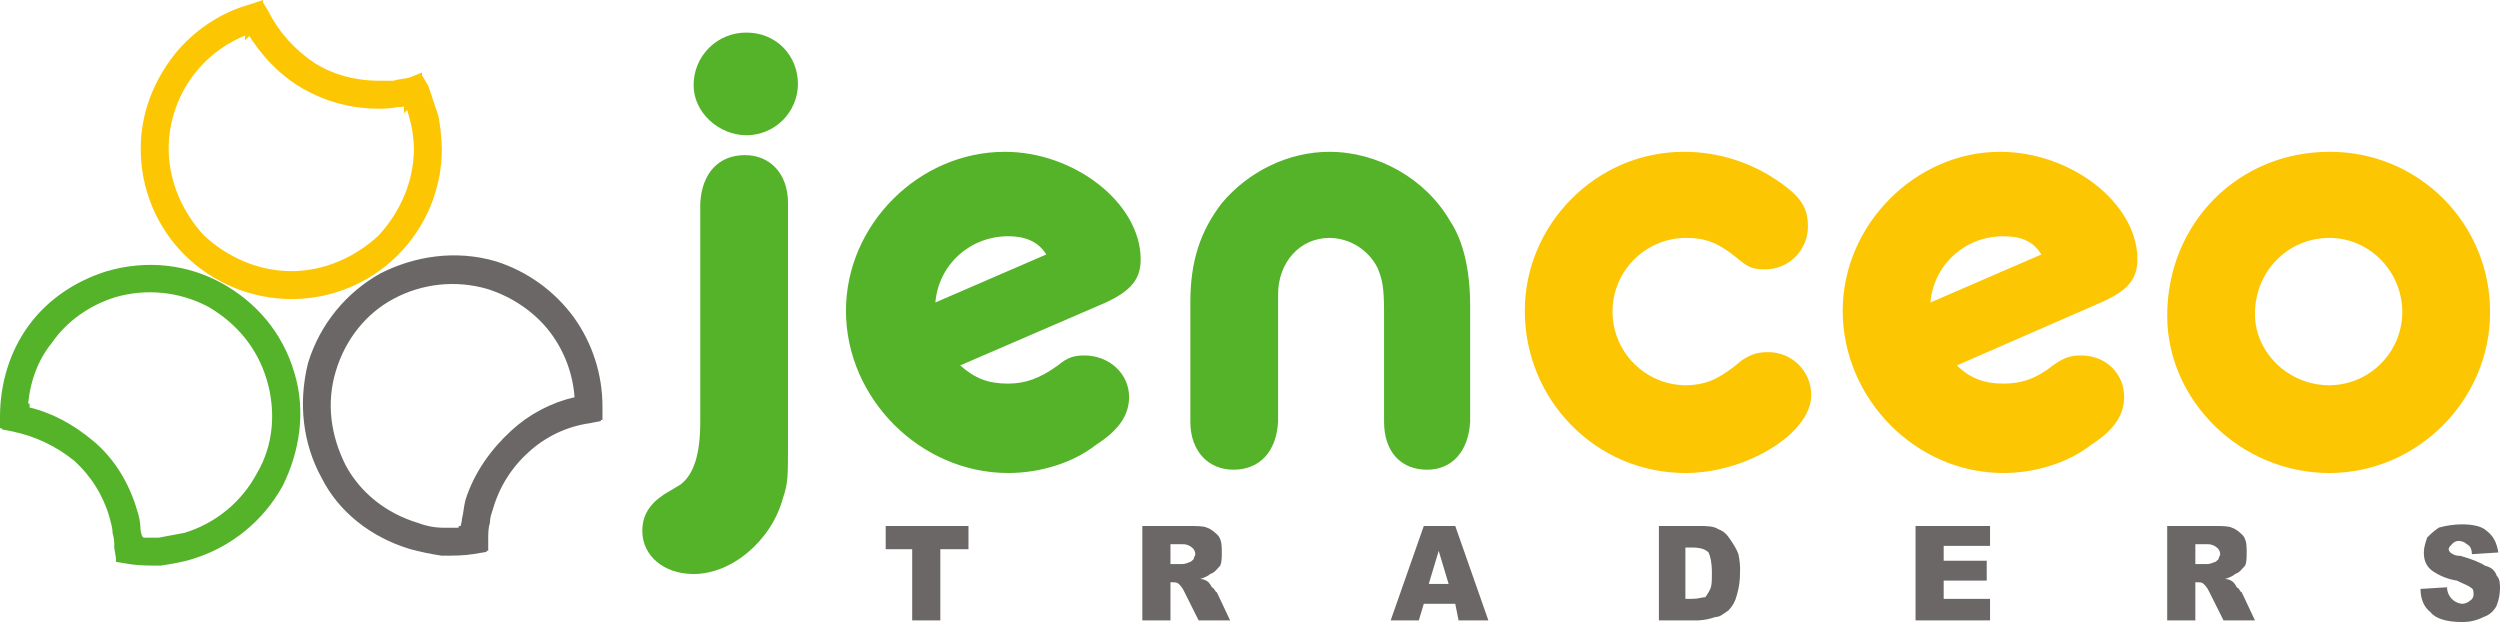
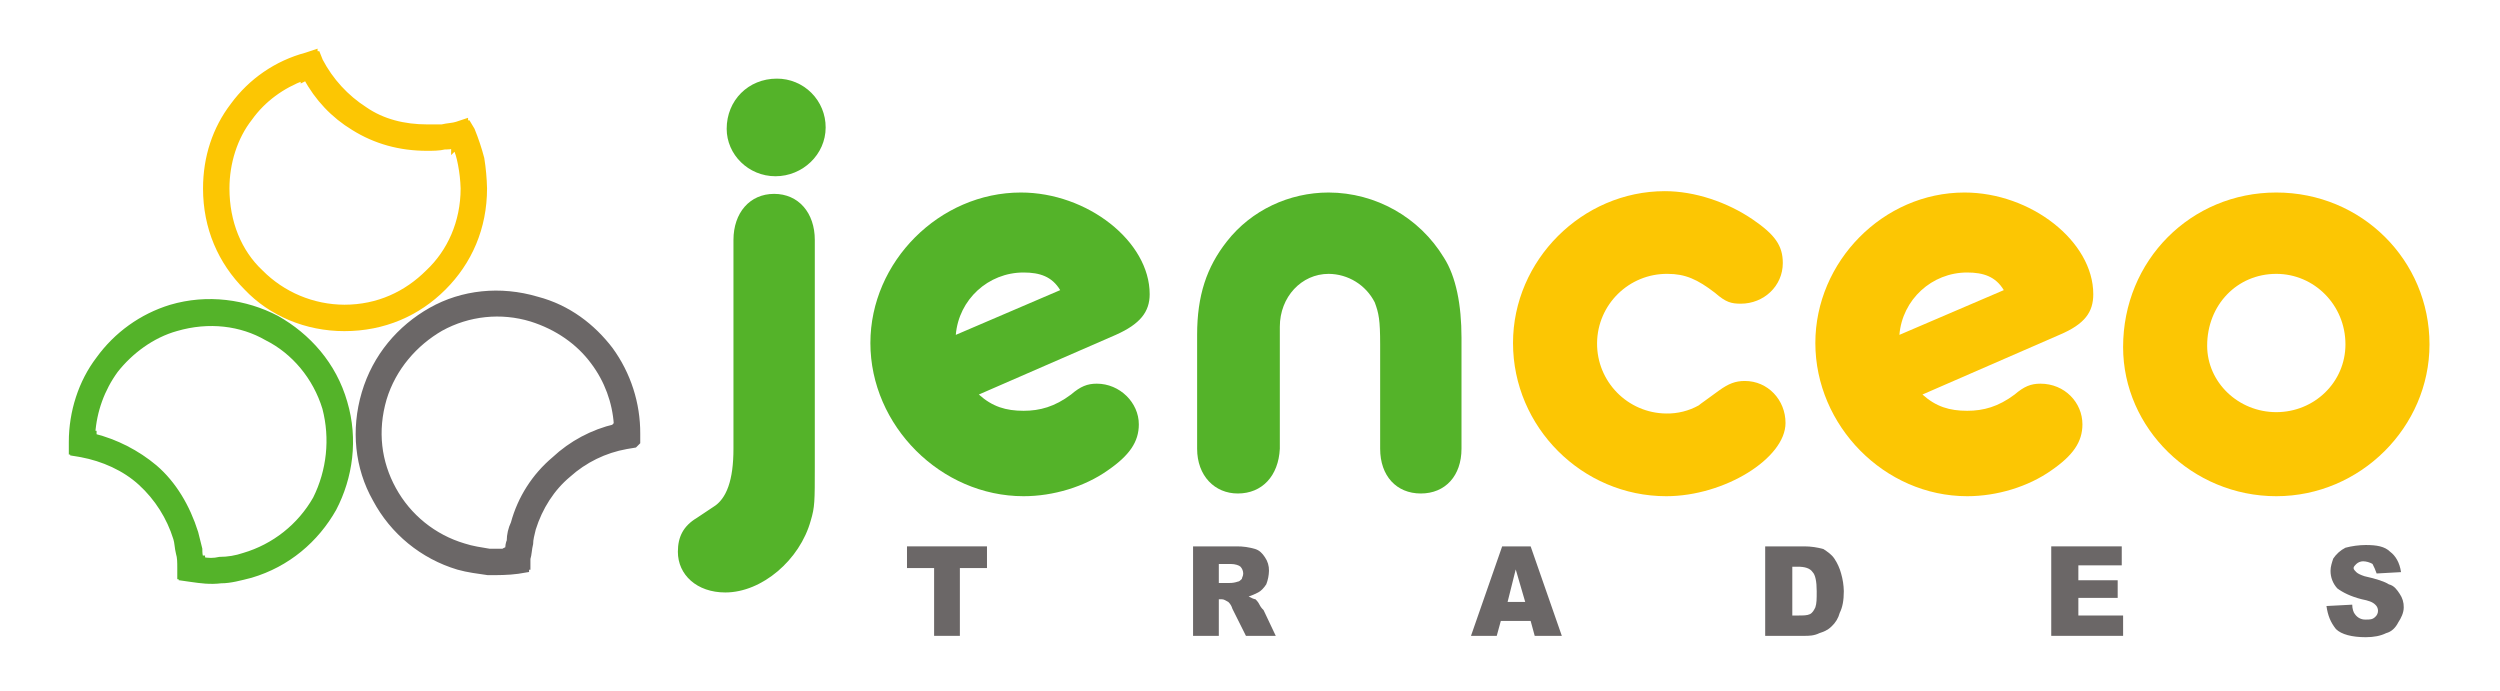
- <svg xmlns="http://www.w3.org/2000/svg" width="1509.938" height="375.688" viewBox="0 0 1509.938 375.688">
-   <g id="Layer_x0020_1" transform="translate(-0.062 0.688)">
-     <g id="_2475257882160">
-       <g id="Group_1" data-name="Group 1">
-         <path id="Path_1" data-name="Path 1" d="M451,19a31.591,31.591,0,0,0-32,32c0,16,15,30,32,30a31.156,31.156,0,0,0,31-31C482,33,469,19,451,19Zm25,108v-5c0-18-11-29-26-29-16,0-26,11-27,29V254c0,20-4,32-12,38l-10,6c-9,6-13,13-13,22,0,15,13,26,31,26,23,0,47-20,54-46,3-9,3-12,3-34V127Zm104,93,88-38c15-7,21-14,21-26,0-34-40-65-82-65-52,0-96,44-96,96,0,53,45,98,98,98,19,0,39-6,53-17,14-9,20-18,20-29,0-14-12-25-27-25-6,0-10,1-16,6-11,8-20,11-30,11C597,231,589,228,580,220Zm52-67-67,29c2-23,21-40,44-40C619,142,627,145,632,153Zm204,95v6c0,18,10,29,26,29,15,0,25-11,26-29V184c0-21-4-39-12-51-15-26-44-42-73-42-25,0-49,12-65,31-13,17-19,35-19,60v72c0,18,11,29,26,29,16,0,26-11,27-29V177c0-19,13-34,31-34a32.9,32.9,0,0,1,29,18c3,7,4,12,4,27Z" fill="#54b329" />
-         <path id="Path_2" data-name="Path 2" d="M921,187c0,54,43,98,97,98,37,0,76-24,76-47a25.819,25.819,0,0,0-26-26c-6,0-10,1-16,5-7,6-12,9-14,10-5,3-12,5-20,5a44.5,44.5,0,0,1,1-89c11,0,19,3,30,12,7,6,10,7,17,7a25.819,25.819,0,0,0,26-26c0-11-4-18-19-28a99.867,99.867,0,0,0-56-17C964,91,921,135,921,187Zm261,33,87-38c16-7,22-14,22-26,0-34-40-65-83-65-51,0-95,44-95,96,0,53,44,98,97,98,19,0,39-6,53-17,14-9,20-18,20-29,0-14-11-25-26-25-6,0-10,1-17,6-10,8-19,11-30,11S1190,228,1182,220Zm51-67-67,29c2-23,21-40,44-40C1221,142,1228,145,1233,153Zm174-62c-55,0-98,43-98,99,0,51,44,95,98,95,53,0,97-44,97-97A96.457,96.457,0,0,0,1407,91Zm0,52c24,0,44,20,44,45a44.391,44.391,0,0,1-44,44c-25,0-45-20-45-43C1362,163,1382,143,1407,143Z" fill="#fcc603" />
-       </g>
-       <path id="Path_3" data-name="Path 3" d="M535,317h50v14H568v43H551V331H535Zm155,57V317h28c5,0,9,0,11,1,3,1,5,3,7,5,2,3,2,6,2,10,0,3,0,6-1,8-2,2-3,4-6,5q-1.5,1.5-6,3a7.638,7.638,0,0,1,5,2,12.376,12.376,0,0,1,2,3c2,1,2,3,3,3l8,17H724l-9-18a13.8,13.8,0,0,0-3-4c-1-1-2-1-4-1h-1v23Zm17-34h7a9.965,9.965,0,0,0,4-1c1,0,2-1,3-2,0-1,1-2,1-3a5.2,5.2,0,0,0-2-4,8.454,8.454,0,0,0-6-2h-7Zm172,24H860l-3,10H840l20-57h19l20,57H881Zm-4-12-6-20-6,20Zm127-35h24c5,0,9,0,12,2,3,1,5,3,7,6s4,6,5,9a41.02,41.02,0,0,1,1,11,46.357,46.357,0,0,1-2,14,19.336,19.336,0,0,1-5,9c-3,2-5,4-8,4a35.53,35.53,0,0,1-10,2h-24Zm16,13v31h4c4,0,6-1,8-1a21.859,21.859,0,0,0,3-5c1-2,1-5,1-10,0-6-1-10-2-12-2-2-5-3-10-3Zm139-13h45v12h-28v9h26v12h-26v11h28v13h-45Zm152,57V317h28c5,0,9,0,11,1,3,1,5,3,7,5,2,3,2,6,2,10,0,3,0,6-1,8-2,2-3,4-6,5q-1.5,1.5-6,3a7.638,7.638,0,0,1,5,2,12.376,12.376,0,0,1,2,3c2,1,2,3,3,3l8,17h-19l-9-18a13.8,13.8,0,0,0-3-4c-1-1-2-1-4-1h-1v23Zm17-34h7a9.965,9.965,0,0,0,4-1c1,0,2-1,3-2,0-1,1-2,1-3a5.2,5.2,0,0,0-2-4,8.454,8.454,0,0,0-6-2h-7Zm136,15,16-1a10.088,10.088,0,0,0,9,10,7.638,7.638,0,0,0,5-2,3.992,3.992,0,0,0,2-4c0-2,0-3-2-4-1-1-4-2-8-4a35.646,35.646,0,0,1-15-6c-4-3-5-7-5-11,0-3,1-6,2-9a43.494,43.494,0,0,1,7-6,52.124,52.124,0,0,1,14-2c6,0,12,1,15,4,4,3,6,7,7,13l-16,1q0-4.5-3-6a7.638,7.638,0,0,0-5-2,5.2,5.2,0,0,0-4,2c-1,1-2,2-2,3a3.491,3.491,0,0,0,1,2,8.454,8.454,0,0,0,6,2q10.5,3,15,6c4,1,6,3,7,6,2,2,2,5,2,8a29.585,29.585,0,0,1-2,10,13.375,13.375,0,0,1-8,7,27.681,27.681,0,0,1-13,3c-9,0-16-2-19-6C1464,366,1462,361,1462,355Z" fill="#6b6767" />
-       <path id="Path_4" data-name="Path 4" d="M150,18a75.779,75.779,0,0,0-50,71c0,21,9,40,22,54,14,13,33,22,54,22s40-9,54-22c13-14,22-33,22-54a77.72,77.72,0,0,0-2-16c-1-4-2-7-3-11l-1,1V61a12.683,12.683,0,0,1-6,1,44.845,44.845,0,0,1-11,1,89.2,89.2,0,0,1-47-13c-13-8-23-19-31-32l-1,1ZM105,36c11-15,28-27,46-32l6-2V3h1l3,5c6,12,16,23,28,31,11,7,25,11,40,11h9c3-1,6-1,10-2l5-2v1h1l3,5,6,18a122.523,122.523,0,0,1,2,19,88.771,88.771,0,0,1-89,89,90.11,90.11,0,0,1-63-26A88.334,88.334,0,0,1,87,89C87,69,94,51,105,36Z" fill="#fcc603" stroke="#fcc603" stroke-width="3.875" />
-       <path id="Path_5" data-name="Path 5" d="M349,239a75.768,75.768,0,0,0-15-40c-9-12-23-22-39-27a77.251,77.251,0,0,0-58,6c-17,9-30,25-36,45s-3,40,6,58c9,17,25,30,45,36a45.292,45.292,0,0,0,16,3h11v-1h1c0-2,1-4,1-6,1-4,1-7,2-11,5-16,15-30,27-41a82.381,82.381,0,0,1,38-20l1-1Zm-4-47a90.482,90.482,0,0,1,17,53v6h-1v1l-5,1a70.8,70.8,0,0,0-38,18,75.02,75.02,0,0,0-22,35c-1,3-2,6-2,9-1,3-1,7-1,10v5h-1v1l-6,1c-6,1-12,1-19,1a162.472,162.472,0,0,1-19-4c-23-7-42-22-52-42-11-20-14-44-8-68a91.239,91.239,0,0,1,43-53c20-10,44-14,68-7A91.427,91.427,0,0,1,345,192Z" fill="#6b6767" stroke="#6b6767" stroke-width="3.875" />
-       <path id="Path_6" data-name="Path 6" d="M2,251c0-20,6-39,17-54s27-26,46-32c24-7,48-4,68,7s36,29,43,53c7,23,3,47-7,67a91.239,91.239,0,0,1-53,43c-6,2-13,3-19,4-6,0-13,0-19-1l-6-1v-1h0l-1-6a27.686,27.686,0,0,0-1-9c0-3-1-6-2-10a75.02,75.02,0,0,0-22-35A89.129,89.129,0,0,0,8,258l-5-1v-1H2Zm28-46c-9,11-14,25-15,40h1v2c14,3,27,10,39,20s21,24,26,41a35.949,35.949,0,0,1,2,11c0,2,1,4,1,5l1,1v1H96c5-1,11-2,16-3a75.948,75.948,0,0,0,45-37c10-17,12-38,6-58s-19-35-36-45a77.251,77.251,0,0,0-58-6C53,182,39,192,30,205Z" fill="#54b329" stroke="#54b329" stroke-width="3.875" />
-     </g>
+ <svg xmlns="http://www.w3.org/2000/svg" id="Layer_x0020_1" width="1844" height="509" viewBox="0 0 1844 509">
+   <g id="_2440588487824">
+     <rect id="Rectangle_1" data-name="Rectangle 1" width="1844" height="509" fill="none" />
+     <path id="Path_1" data-name="Path 1" d="M573,58c-21,0-37,16-37,37,0,19,16,35,36,35s37-16,37-36A35.85,35.85,0,0,0,573,58Zm28,126v-7c0-20-12-34-30-34s-30,14-30,34V331c0,23-5,37-15,43l-12,8c-10,6-14,14-14,25,0,17,14,30,35,30,27,0,55-24,63-53,3-10,3-14,3-40V184Z" fill="#54b329" />
+     <path id="_1" data-name="1" d="M722,291l101-44c18-8,25-17,25-30,0-39-46-75-95-75-60,0-111,51-111,111,0,61,52,113,113,113,22,0,45-7,62-19,16-11,23-21,23-34,0-16-14-30-31-30-7,0-12,2-19,8-12,9-23,12-35,12C742,303,732,300,722,291Zm60-77-77,33a50.12,50.12,0,0,1,50-46C767,201,776,204,782,214Z" fill="#54b329" />
+     <path id="_2" data-name="2" d="M1018,324v7c0,20,12,33,30,33s30-13,30-33V249c0-24-4-45-13-59a99.819,99.819,0,0,0-85-48c-29,0-57,13-75,36-15,19-22,40-22,69v84c0,20,13,33,30,33,18,0,30-13,31-33V241c0-22,16-39,36-39a38.415,38.415,0,0,1,34,21c3,8,4,13,4,31Z" fill="#54b329" />
+     <path id="_3" data-name="3" d="M1116,253c0,62,51,113,113,113,43,0,88-28,88-54,0-17-13-31-30-31-7,0-12,2-19,7-8,6-14,10-15,11a47.508,47.508,0,0,1-24,6,51.5,51.5,0,0,1,1-103c13,0,22,4,35,14,8,7,12,8,19,8,17,0,31-13,31-30,0-13-6-21-22-32-19-13-43-21-65-21C1167,141,1116,192,1116,253Z" fill="#fcc603" />
+     <path id="_4" data-name="4" d="M1418,291l101-44c19-8,25-17,25-30,0-39-46-75-95-75-60,0-110,51-110,111,0,61,51,113,112,113,22,0,45-7,62-19,16-11,23-21,23-34,0-16-13-30-31-30-7,0-12,2-19,8-12,9-23,12-35,12C1438,303,1428,300,1418,291Zm60-77-77,33a50.12,50.12,0,0,1,50-46C1463,201,1472,204,1478,214Z" fill="#fcc603" />
+     <path id="_5" data-name="5" d="M1679,142c-63,0-113,50-113,114,0,60,51,110,113,110s113-51,113-112C1792,192,1742,142,1679,142Zm0,60c28,0,51,23,51,52,0,28-23,50-51,50s-51-22-51-49C1628,225,1650,202,1679,202Z" fill="#fcc603" />
+     <path id="Path_2" data-name="Path 2" d="M669,403h59v16H708v50H689V419H669Z" fill="#6b6767" />
+     <path id="_1-2" data-name="1" d="M880,469V403h32a46.357,46.357,0,0,1,14,2c3,1,5,3,7,6a16.894,16.894,0,0,1,3,10,29.585,29.585,0,0,1-2,10q-3,4.5-6,6a48.752,48.752,0,0,1-7,3c2,1,4,2,5,2a13.8,13.8,0,0,1,3,4,13.8,13.8,0,0,0,3,4l9,19H919l-10-20a10.69,10.69,0,0,0-3-5c-2-1-3-2-5-2h-2v27Zm19-39h8a17.594,17.594,0,0,0,6-1c1,0,2-1,3-2,0-1,1-2,1-4a7.638,7.638,0,0,0-2-5c-1-1-4-2-7-2h-9Z" fill="#6b6767" />
+     <path id="_2-2" data-name="2" d="M1129,458h-22l-3,11h-19l23-66h21l23,66h-20Zm-4-14-7-24-6,24Z" fill="#6b6767" />
+     <path id="_3-2" data-name="3" d="M1302,403h29a52.124,52.124,0,0,1,14,2c3,2,6,4,8,7a36.966,36.966,0,0,1,5,11,50.666,50.666,0,0,1,2,13c0,7-1,12-3,16a20.749,20.749,0,0,1-6,10c-3,3-6,4-9,5-4,2-8,2-11,2h-29Zm20,15v36h4c4,0,7,0,9-1s3-3,4-5c1-3,1-6,1-12,0-7-1-12-3-14-2-3-6-4-11-4Z" fill="#6b6767" />
+     <path id="_4-2" data-name="4" d="M1513,403h52v14h-32v11h29v13h-29v13h33v15h-53Z" fill="#6b6767" />
+     <path id="_5-2" data-name="5" d="M1716,447l19-1c0,3,1,6,2,7a9.1,9.1,0,0,0,8,4c3,0,5,0,7-2a6.021,6.021,0,0,0,0-9c-2-2-5-3-10-4-8-2-14-5-18-8a19.01,19.01,0,0,1-5-13c0-3,1-6,2-9a23.609,23.609,0,0,1,9-8,60.525,60.525,0,0,1,15-2c8,0,14,1,18,5,4,3,7,8,8,15l-18,1a48.752,48.752,0,0,0-3-7,14.453,14.453,0,0,0-7-2,7.638,7.638,0,0,0-5,2c-1,1-2,2-2,3s1,2,2,3,3,2,6,3q13.5,3,18,6c4,1,6,4,8,7a16.894,16.894,0,0,1,3,10c0,4-2,8-4,11-2,4-5,7-9,8q-6,3-15,3c-10,0-18-2-22-6C1719,459,1717,454,1716,447Z" fill="#6b6767" />
+     <path id="Path_3" data-name="Path 3" d="M224,57c-16,6-30,16-40,30-11,14-17,33-17,52,0,25,9,47,25,62a87.745,87.745,0,0,0,62,26c25,0,46-10,62-26,16-15,26-37,26-62a110.19,110.19,0,0,0-2-18c-1-5-2-9-4-13l-1,1v-2c-2,1-5,1-7,1-4,1-9,1-13,1q-30,0-54-15a95.622,95.622,0,0,1-35-37l-2,1ZM172,78a98.115,98.115,0,0,1,54-37l6-2v1h2l2,5a95.367,95.367,0,0,0,33,36c13,9,29,13,46,13h11c4-1,8-1,11-2l6-2v1h2l3,5a172.327,172.327,0,0,1,7,21,163.523,163.523,0,0,1,2,22c0,29-11,54-30,73s-44,30-73,30c-28,0-54-11-72-30-19-19-30-44-30-73C152,116,159,95,172,78Z" fill="#fcc603" stroke="#fcc603" stroke-width="4.486" />
+     <path id="Path_4" data-name="Path 4" d="M455,313a86.323,86.323,0,0,0-17-46c-11-15-27-26-46-32a86.452,86.452,0,0,0-67,7c-19,11-35,29-42,52-7,24-4,47,7,67a87.662,87.662,0,0,0,52,42c6,2,13,3,19,4h12v-1l2-1a12.683,12.683,0,0,1,1-6,30.793,30.793,0,0,1,3-13,93.4,93.4,0,0,1,30-47,98.642,98.642,0,0,1,45-24v-1Zm-5-55a104.322,104.322,0,0,1,20,62v6l-1,1-1,1-6,1a87.024,87.024,0,0,0-43,21c-12,10-21,24-26,40-1,4-2,8-2,11-1,4-1,8-2,11v6h-1v2l-6,1c-7,1-15,1-22,1-7-1-15-2-22-4a102.155,102.155,0,0,1-61-50c-13-23-16-51-8-78s26-48,49-61,51-16,78-8C419,227,437,241,450,258Z" fill="#6b6767" stroke="#6b6767" stroke-width="4.486" />
+     <path id="Path_5" data-name="Path 5" d="M53,326c0-22,7-44,20-61a102.6,102.6,0,0,1,53-38c27-8,55-4,78,8,23,13,42,34,50,62,8,27,4,55-8,78-13,23-34,41-61,49-8,2-15,4-22,4-8,1-15,0-22-1l-7-1v-1h-1v-6c0-4,0-8-1-11-1-4-1-8-2-11a93.076,93.076,0,0,0-26-41c-12-11-28-18-44-21l-6-1v-1H53Zm32-53a89.576,89.576,0,0,0-17,47h1v2a113.46,113.46,0,0,1,45,23c14,12,24,29,30,48l3,12c0,2,0,5,1,7h1v1a28.542,28.542,0,0,0,13,0,56.625,56.625,0,0,0,18-3,90.412,90.412,0,0,0,53-42,96.253,96.253,0,0,0,7-67c-7-23-23-42-43-52-19-11-43-14-67-7C112,247,96,259,85,273Z" fill="#54b329" stroke="#54b329" stroke-width="4.486" />
  </g>
</svg>
